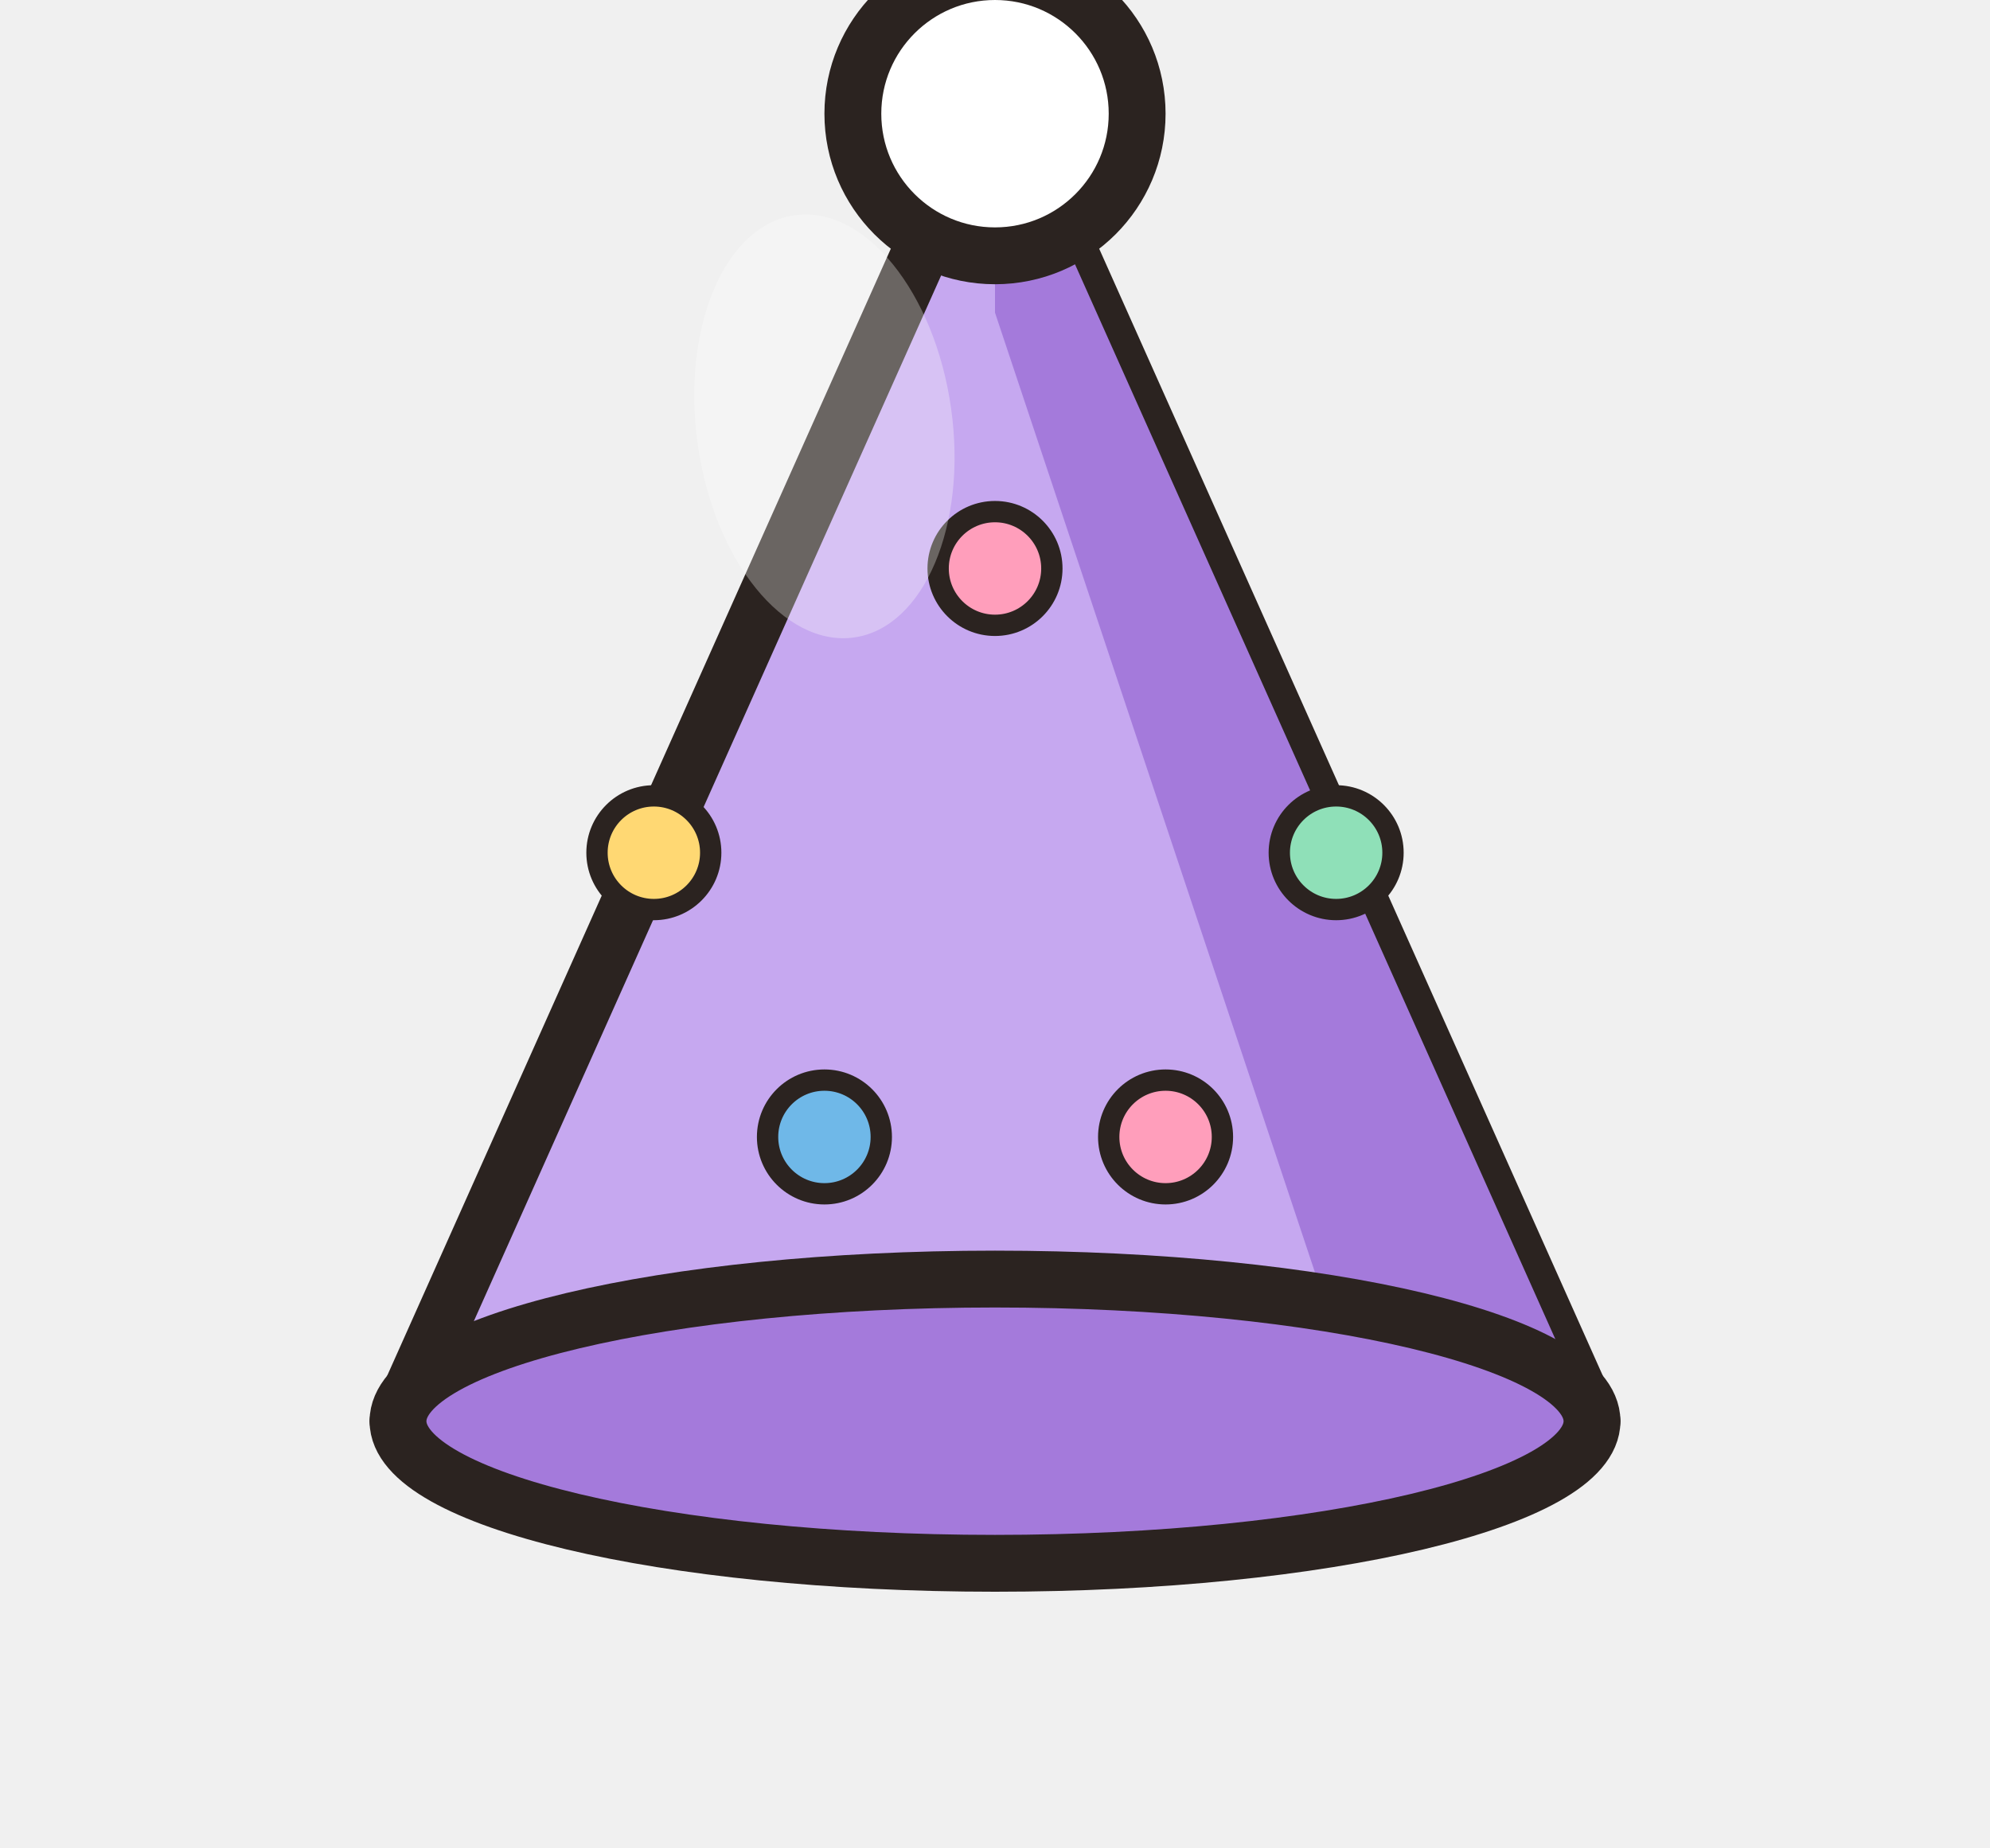
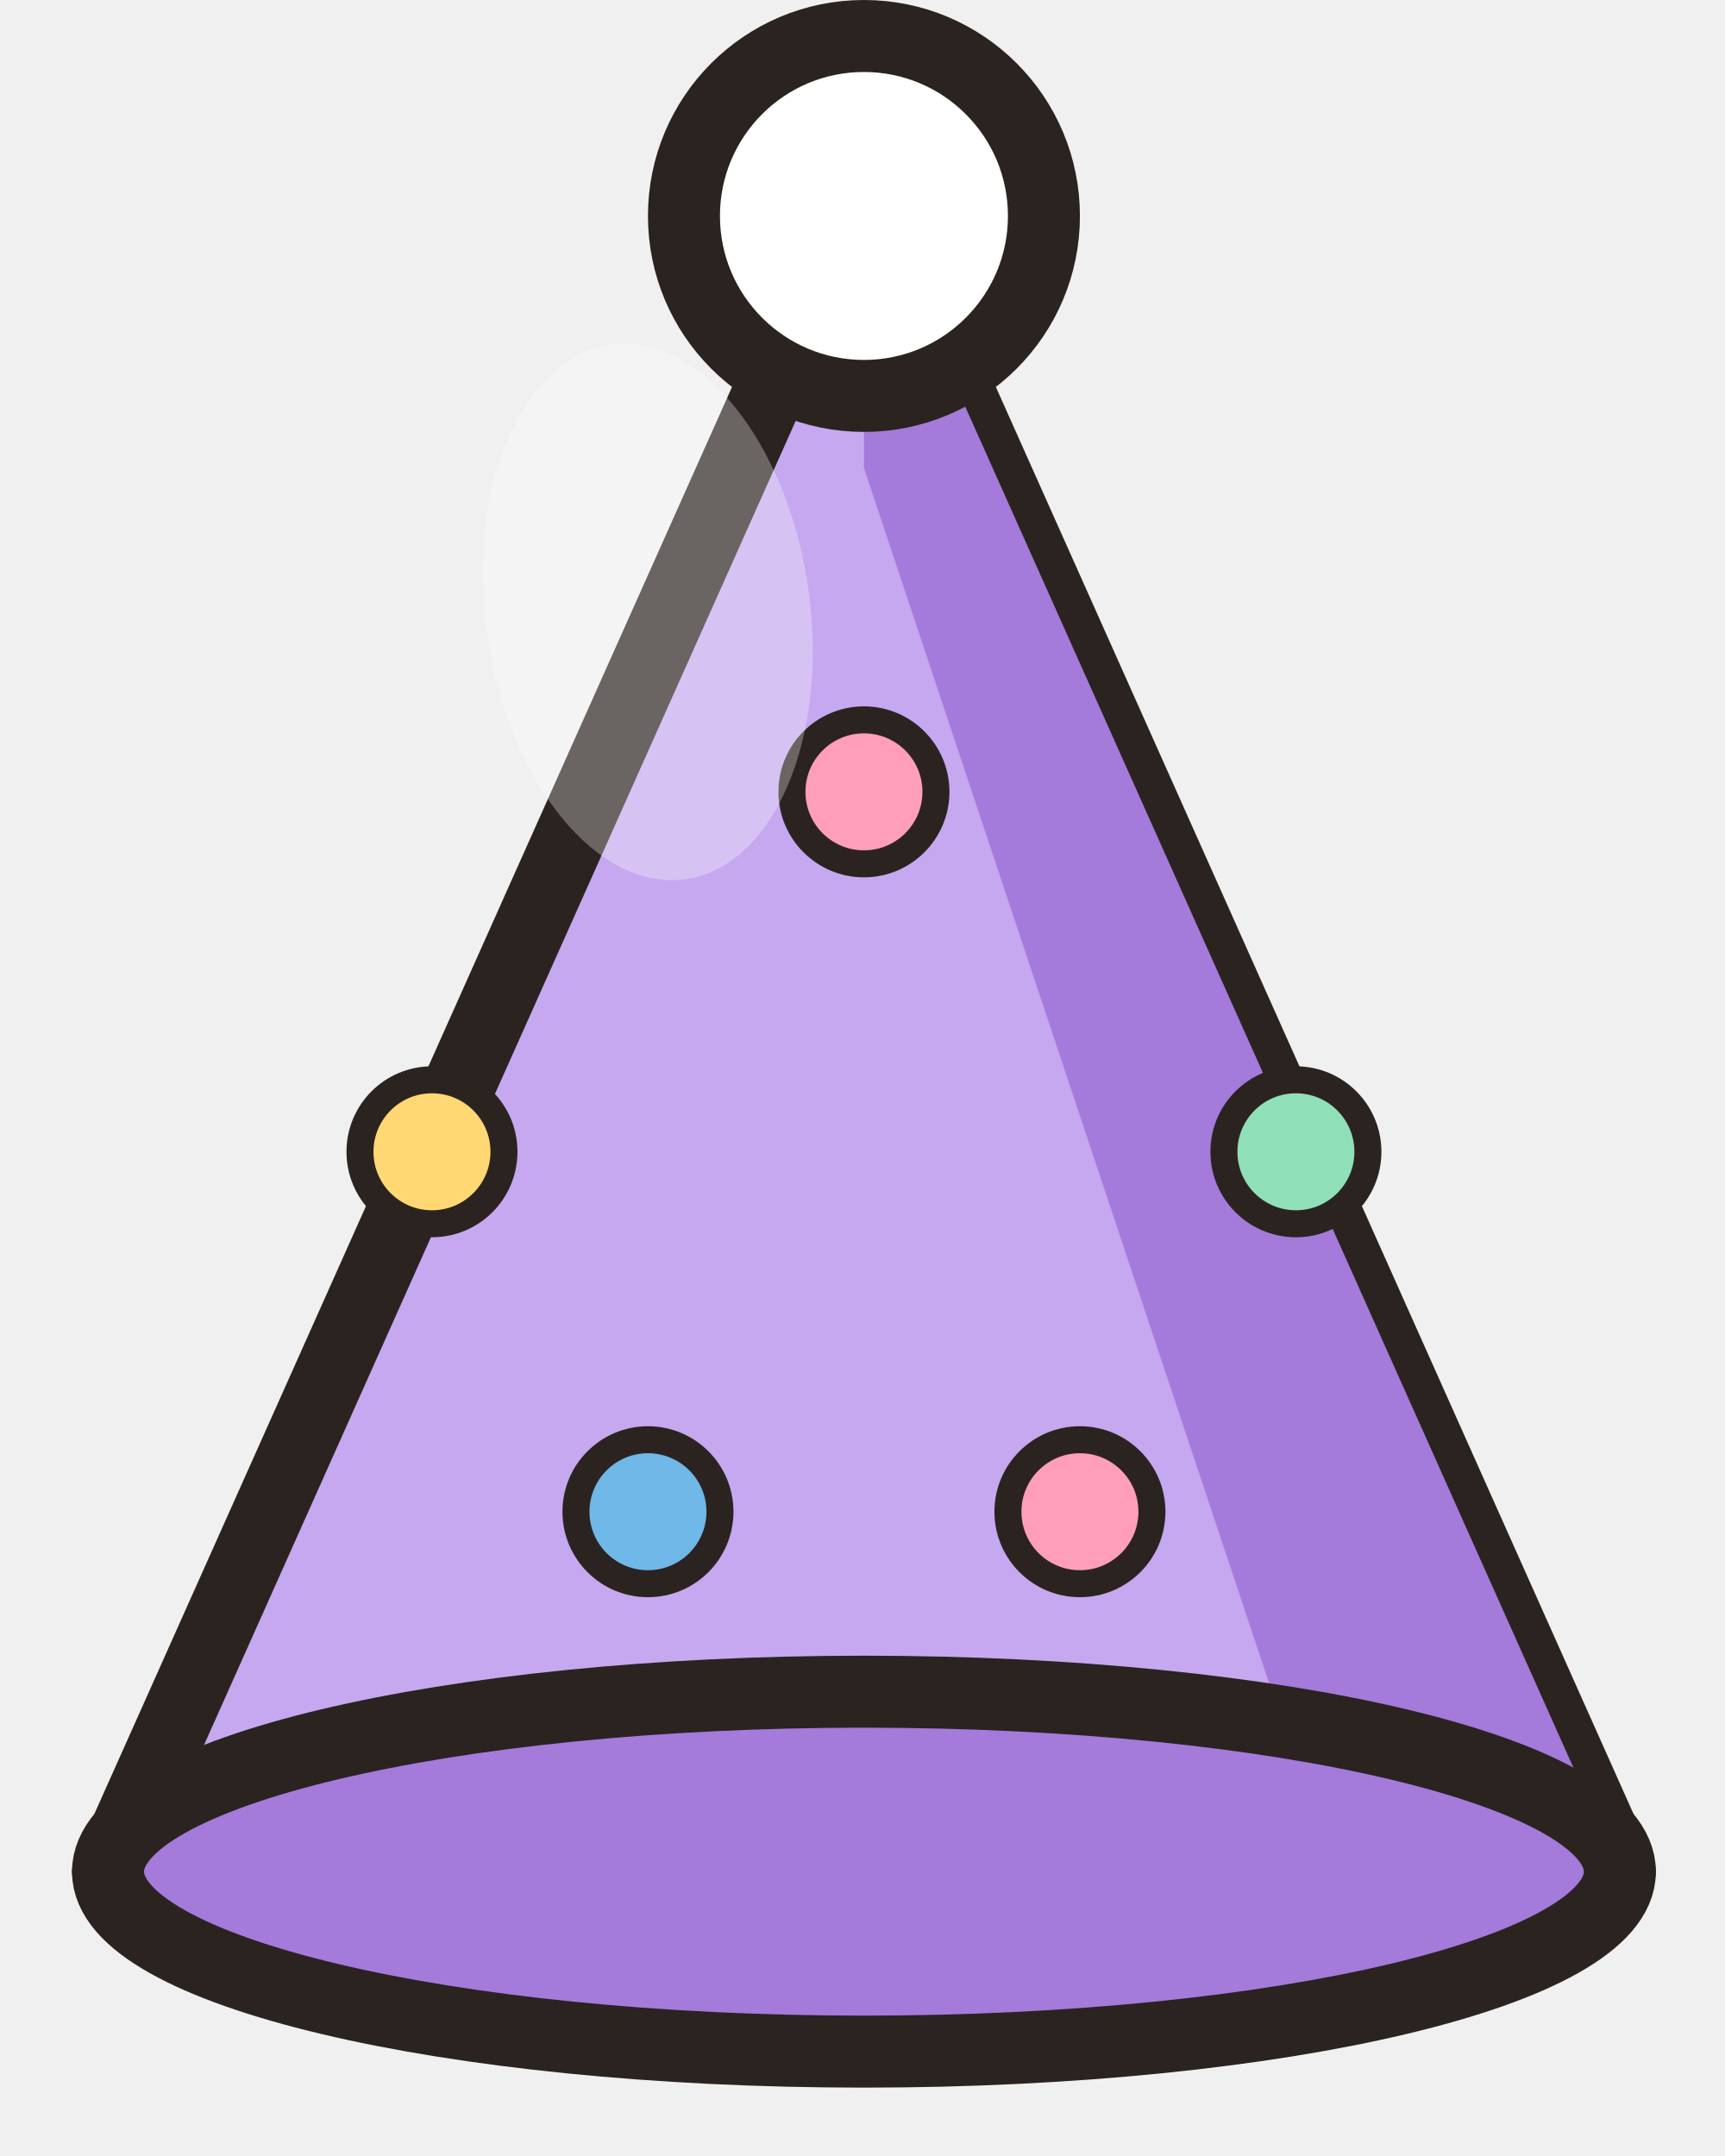
- <svg xmlns="http://www.w3.org/2000/svg" viewBox="0 0 140 130">
+ <svg xmlns="http://www.w3.org/2000/svg" viewBox="22 -4 95.8 119.8">
  <path d="M 70 6 L 112 100 L 28 100 Z" fill="#C6A8F0" stroke="#2B2320" stroke-width="4" stroke-linejoin="round" />
  <path d="M 70 6 L 112 100 L 96 100 L 70 22 Z" fill="#A47ADB" />
  <circle cx="46" cy="60" r="4" fill="#FFD873" stroke="#2B2320" stroke-width="1.5" />
  <circle cx="70" cy="40" r="4" fill="#FF9EBB" stroke="#2B2320" stroke-width="1.5" />
  <circle cx="94" cy="60" r="4" fill="#8FE0B8" stroke="#2B2320" stroke-width="1.5" />
  <circle cx="58" cy="80" r="4" fill="#6FB8E8" stroke="#2B2320" stroke-width="1.5" />
  <circle cx="82" cy="80" r="4" fill="#FF9EBB" stroke="#2B2320" stroke-width="1.5" />
  <ellipse cx="70" cy="100" rx="42" ry="10" fill="#A47ADB" stroke="#2B2320" stroke-width="4" />
  <circle cx="70" cy="8" r="10" fill="#FFFFFF" stroke="#2B2320" stroke-width="4" />
  <ellipse cx="58" cy="30" rx="9" ry="15" fill="#FFFFFF" opacity="0.3" transform="rotate(-8 58 30)" />
</svg>
